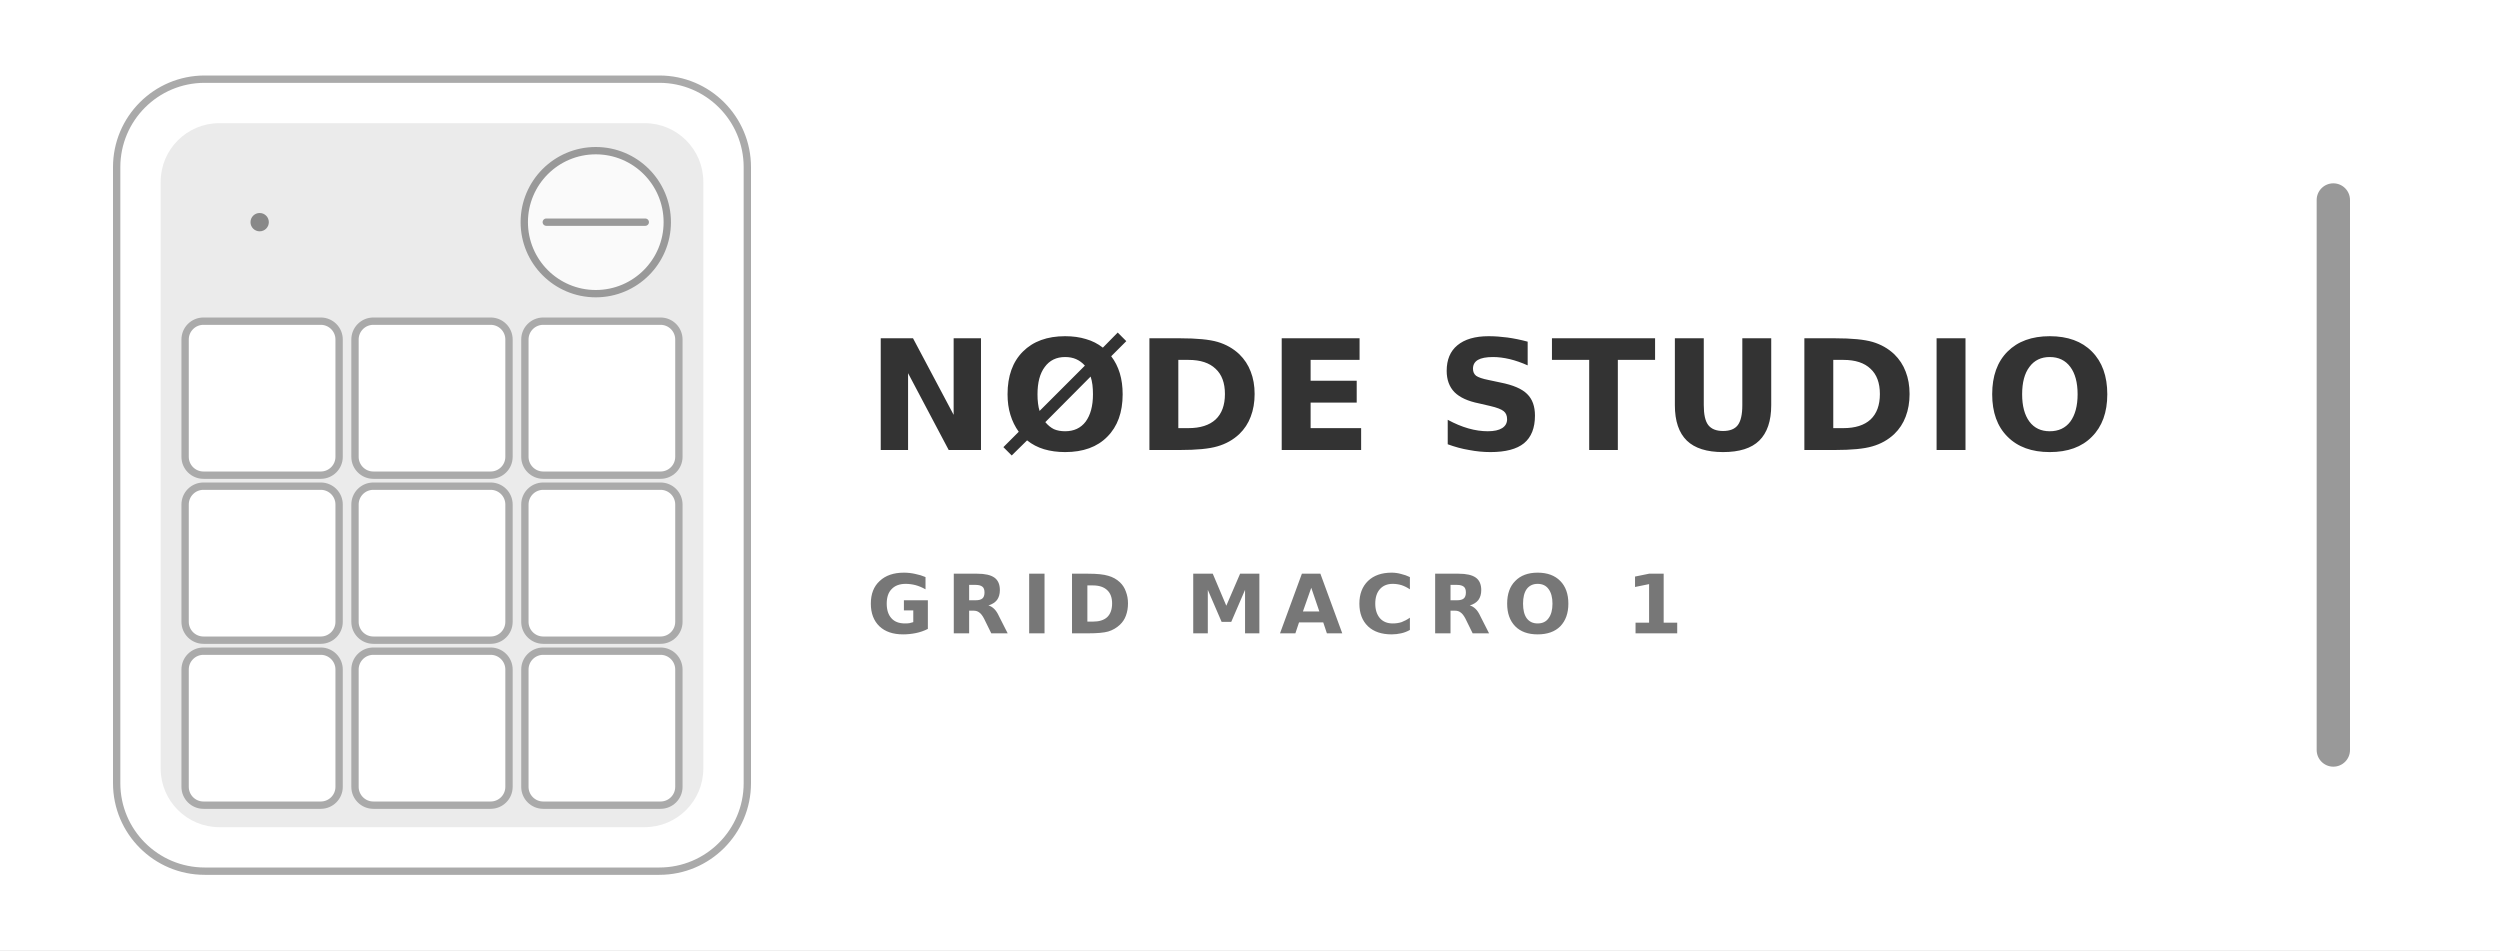
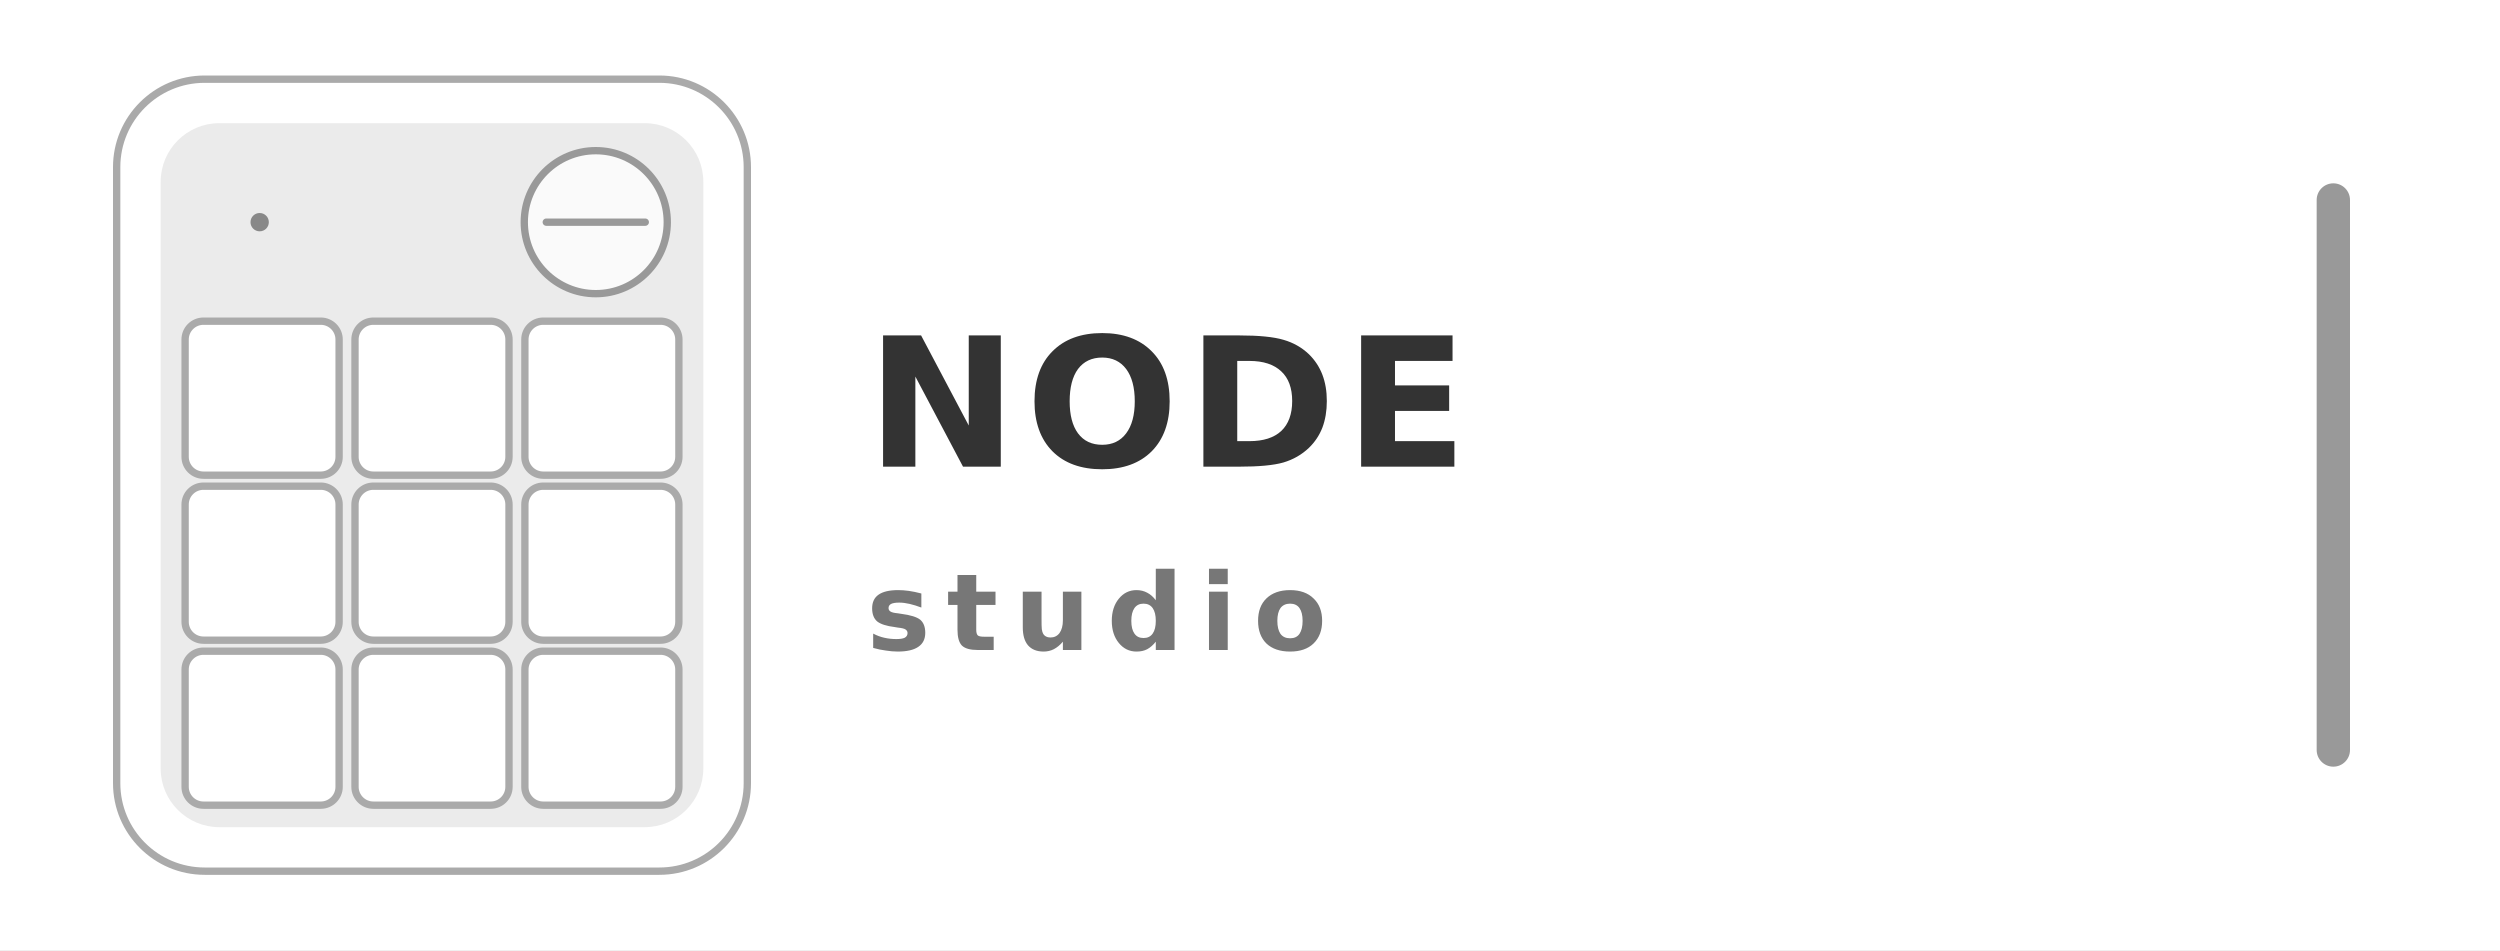
<svg xmlns="http://www.w3.org/2000/svg" width="150" height="57" viewBox="0 0 150 57">
  <rect width="150" height="57" fill="#ffffff" />
  <g id="micro-pad" transform="translate(7 4.75) scale(0.22)">
    <rect data-part="case" x="0" y="0" width="172" height="216" rx="24" fill="#ffffff" stroke="#aaaaaa" stroke-width="2" />
    <rect data-part="inner-frame" x="12" y="12" width="148" height="192" rx="16" fill="#ebebeb" />
    <circle data-part="status-light" cx="39" cy="39" r="2.5" fill="#888888" />
    <circle data-part="dial" cx="130.667" cy="39" r="19.5" fill="#fafafa" stroke="#999999" stroke-width="2" />
    <line data-part="dial-marker" x1="117.167" y1="39" x2="144.167" y2="39" stroke="#999999" stroke-width="2" stroke-linecap="round" />
    <rect data-part="key" x="18.667" y="66" width="42" height="42" rx="5" fill="#ffffff" stroke="#aaaaaa" stroke-width="2" />
    <rect data-part="key" x="65" y="66" width="42" height="42" rx="5" fill="#ffffff" stroke="#aaaaaa" stroke-width="2" />
    <rect data-part="key" x="111.333" y="66" width="42" height="42" rx="5" fill="#ffffff" stroke="#aaaaaa" stroke-width="2" />
    <rect data-part="key" x="18.667" y="111" width="42" height="42" rx="5" fill="#ffffff" stroke="#aaaaaa" stroke-width="2" />
    <rect data-part="key" x="65" y="111" width="42" height="42" rx="5" fill="#ffffff" stroke="#aaaaaa" stroke-width="2" />
    <rect data-part="key" x="111.333" y="111" width="42" height="42" rx="5" fill="#ffffff" stroke="#aaaaaa" stroke-width="2" />
    <rect data-part="key" x="18.667" y="156" width="42" height="42" rx="5" fill="#ffffff" stroke="#aaaaaa" stroke-width="2" />
    <rect data-part="key" x="65" y="156" width="42" height="42" rx="5" fill="#ffffff" stroke="#aaaaaa" stroke-width="2" />
    <rect data-part="key" x="111.333" y="156" width="42" height="42" rx="5" fill="#ffffff" stroke="#aaaaaa" stroke-width="2" />
  </g>
-   <text x="52" y="27" fill="#333333" font-family="DejaVu Sans" font-size="9.2" font-weight="700" letter-spacing="0.3">NØDE STUDIO</text>
-   <text x="52" y="38" fill="#777777" font-family="DejaVu Sans" font-size="4.9" font-weight="700" letter-spacing="0.75">GRID MACRO 1</text>
+   <text x="52" y="28" fill="#333333" font-family="DejaVu Sans" font-size="10.8" font-weight="700" letter-spacing="0.5">NODE</text>
+   <text x="52" y="39" fill="#777777" font-family="DejaVu Sans" font-size="6.4" font-weight="700" letter-spacing="1.0">studio</text>
  <rect x="139" y="11" width="2" height="35" rx="1" fill="#999999" />
</svg>
